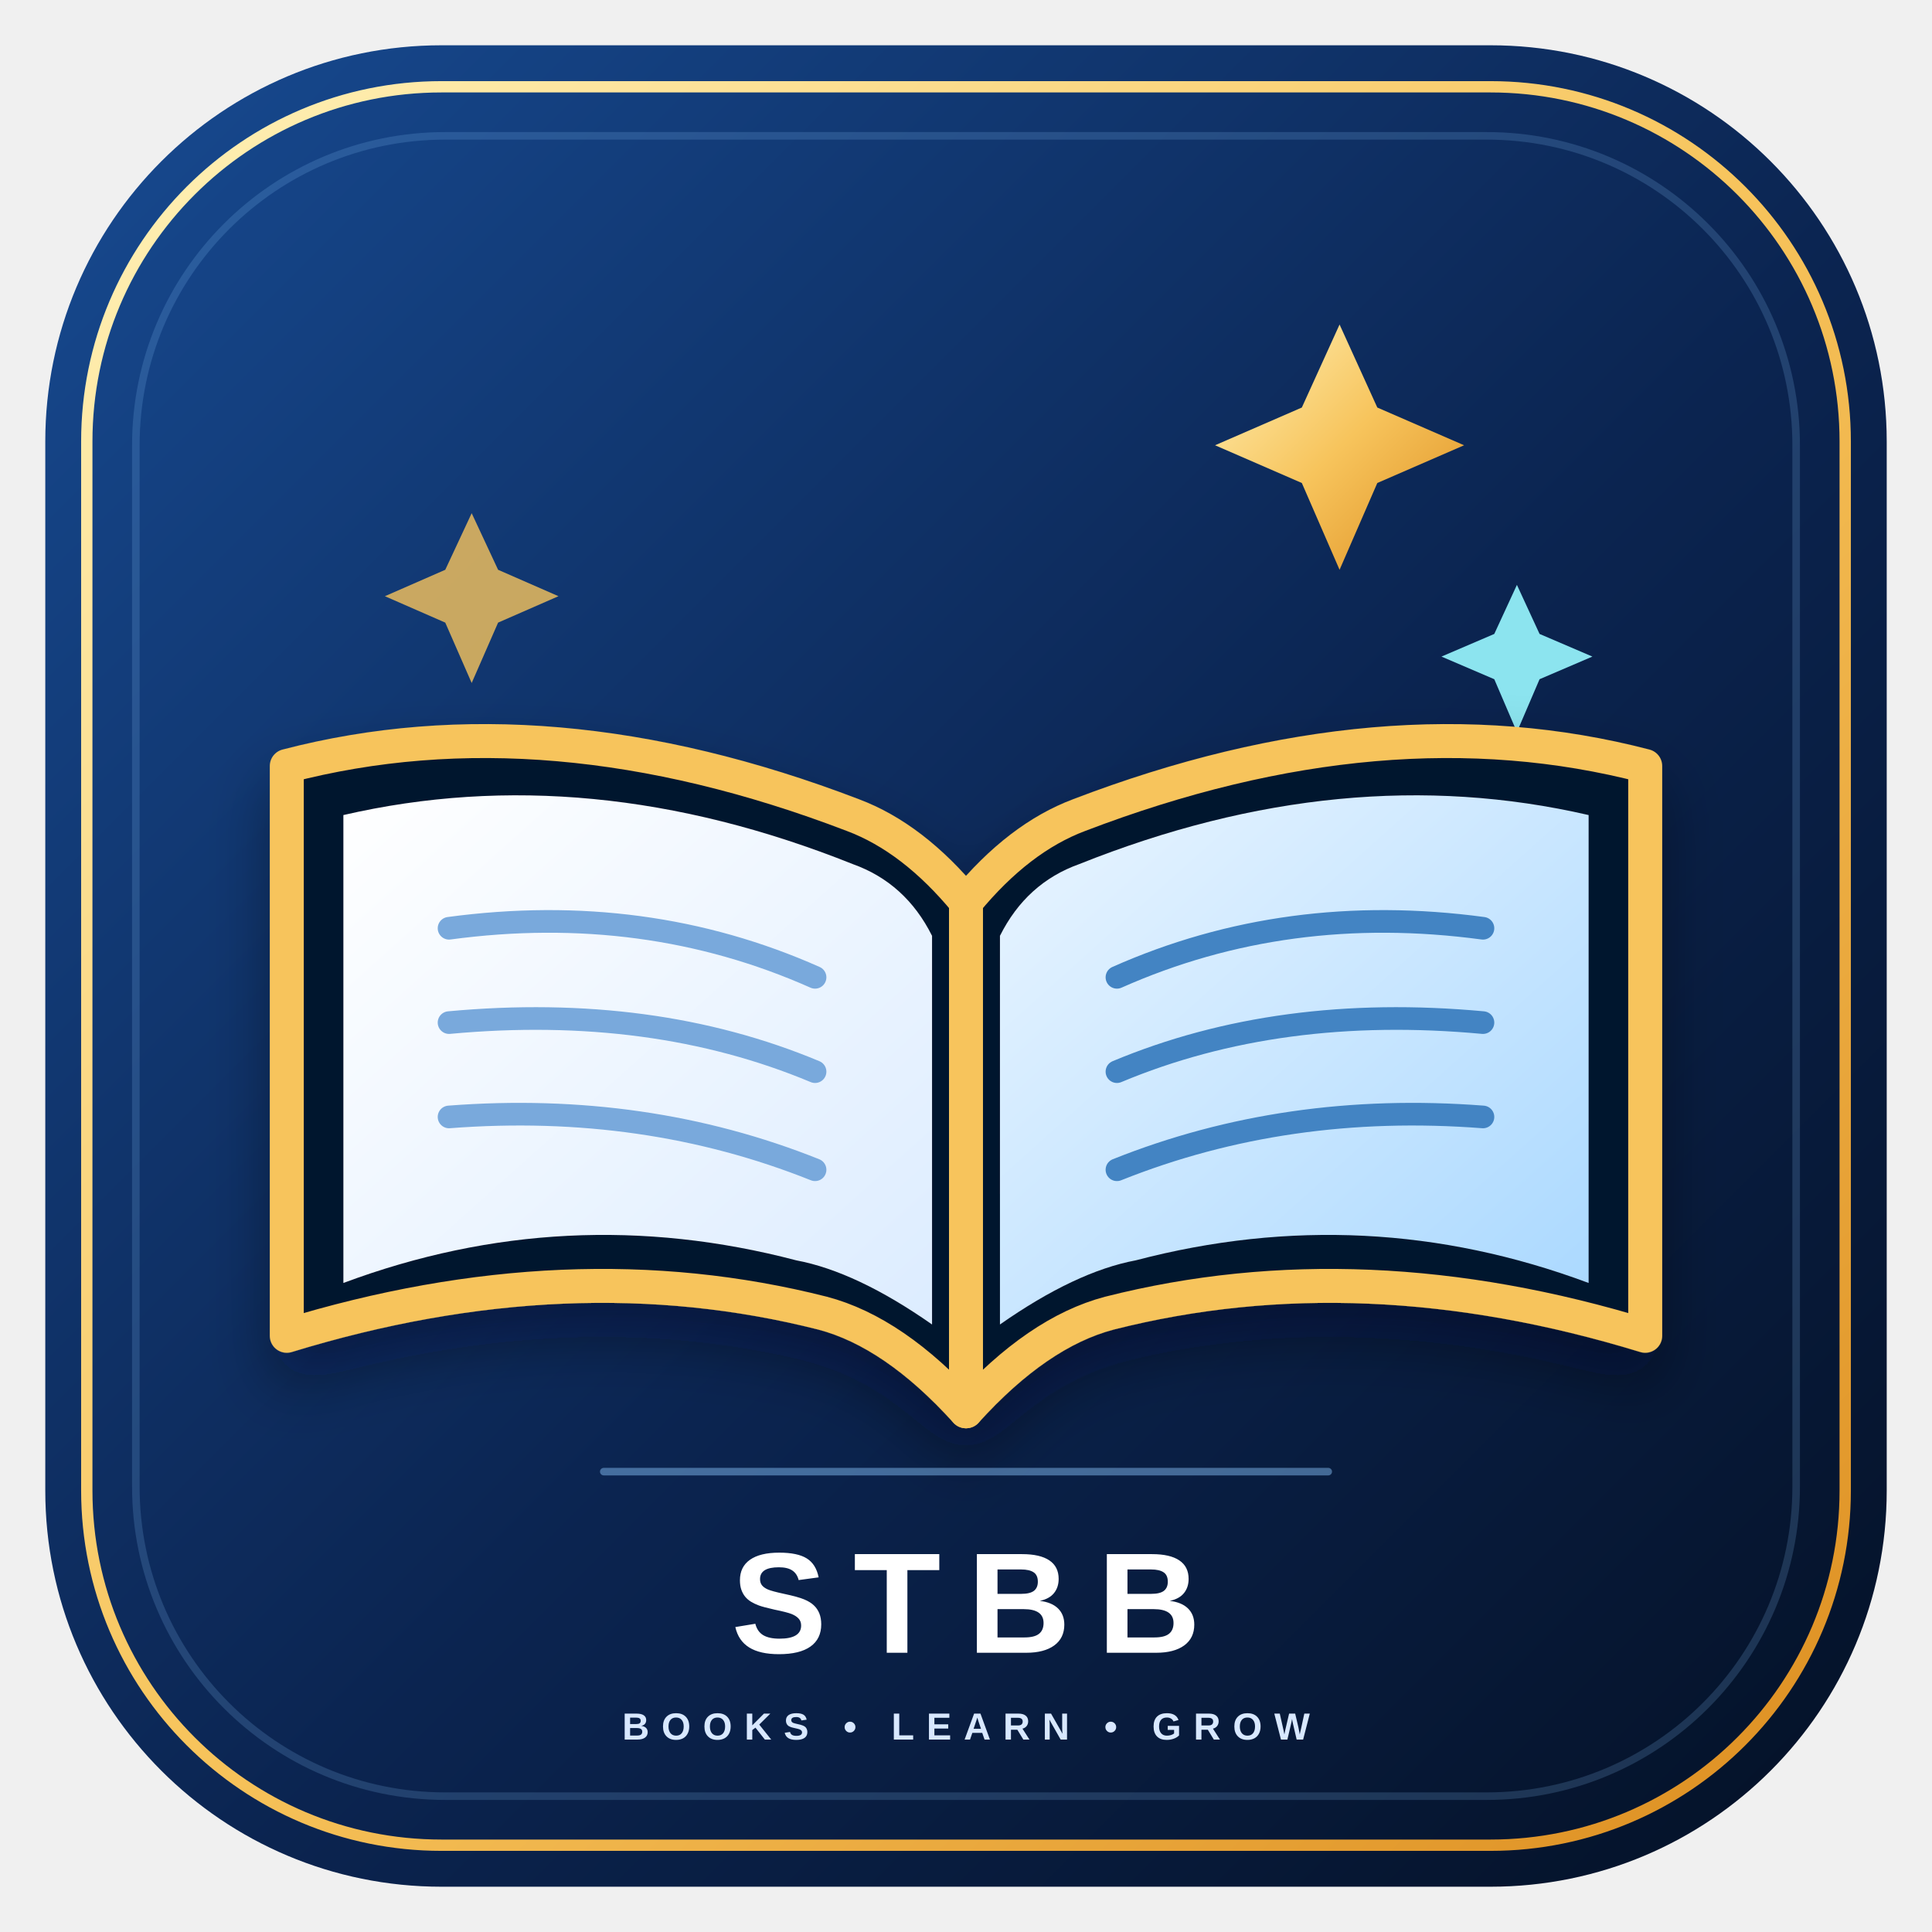
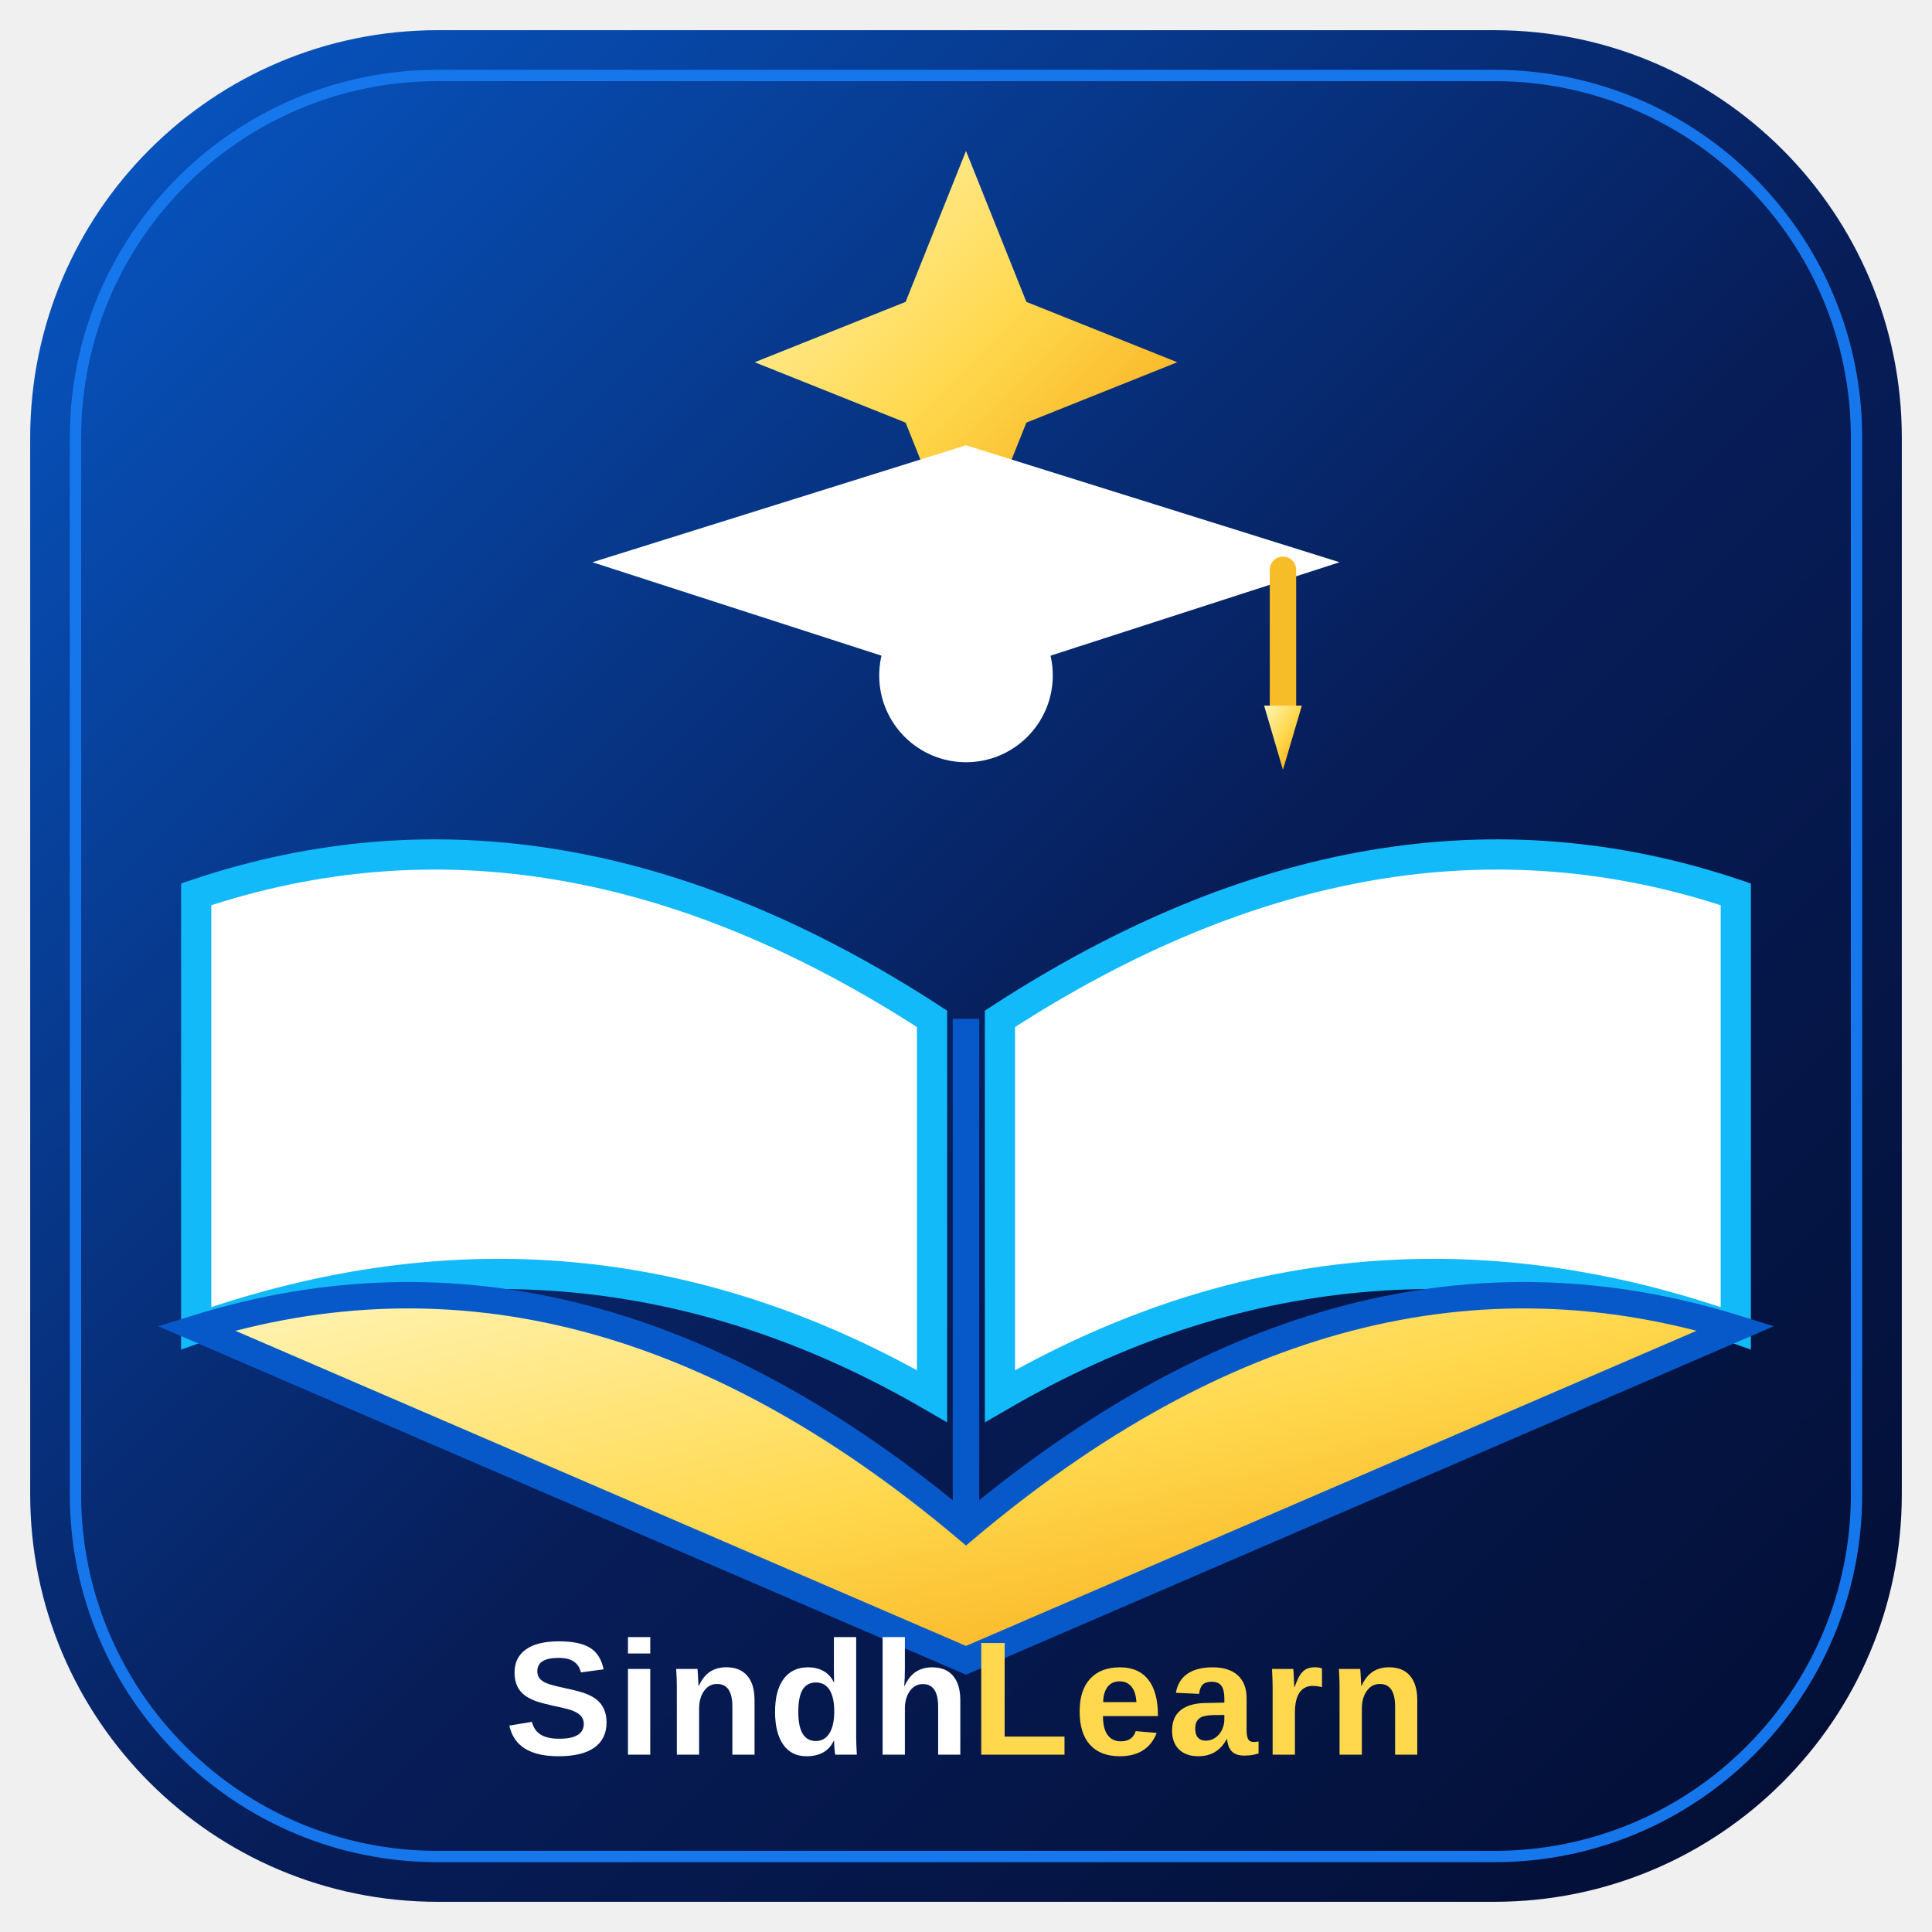
- <svg xmlns="http://www.w3.org/2000/svg" viewBox="0 0 512 512" width="512" height="512" role="img" aria-labelledby="title desc">
+ <svg xmlns="http://www.w3.org/2000/svg" viewBox="0 0 512 512" role="img" aria-labelledby="title desc">
  <defs>
    <linearGradient id="bg" x1="0" y1="0" x2="1" y2="1">
-       <stop offset="0" stop-color="#174a91" />
-       <stop offset=".55" stop-color="#0b2450" />
-       <stop offset="1" stop-color="#041126" />
+       <stop stop-color="#0759c9" />
+       <stop offset=".55" stop-color="#071d58" />
+       <stop offset="1" stop-color="#020d31" />
    </linearGradient>
    <linearGradient id="gold" x1="0" y1="0" x2="1" y2="1">
-       <stop offset="0" stop-color="#fff2b9" />
-       <stop offset=".5" stop-color="#f7c45c" />
-       <stop offset="1" stop-color="#dd8e20" />
+       <stop stop-color="#fff5b8" />
+       <stop offset=".5" stop-color="#ffd84d" />
+       <stop offset="1" stop-color="#f59e0b" />
    </linearGradient>
-     <linearGradient id="pageL" x1="0" y1="0" x2="1" y2="1">
-       <stop offset="0" stop-color="#ffffff" />
-       <stop offset="1" stop-color="#dcecff" />
-     </linearGradient>
-     <linearGradient id="pageR" x1="0" y1="0" x2="1" y2="1">
-       <stop offset="0" stop-color="#eaf5ff" />
-       <stop offset="1" stop-color="#a9d8ff" />
-     </linearGradient>
-     <filter id="shadow" x="-20%" y="-20%" width="140%" height="150%">
-       <feDropShadow dx="0" dy="9" stdDeviation="8" flood-color="#020817" flood-opacity=".38" />
-     </filter>
  </defs>
-   <rect x="12" y="12" width="488" height="488" rx="105" fill="url(#bg)" />
-   <rect x="23" y="23" width="466" height="466" rx="94" fill="none" stroke="url(#gold)" stroke-width="3" />
-   <rect x="36" y="36" width="440" height="440" rx="82" fill="none" stroke="#8ec9ff" stroke-opacity=".18" stroke-width="2" />
-   <path d="M355 86 365 108 388 118 365 128 355 151 345 128 322 118 345 108Z" fill="url(#gold)" />
-   <path d="M402 155 408 168 422 174 408 180 402 194 396 180 382 174 396 168Z" fill="#8ce4ef" />
-   <path d="M125 136 132 151 148 158 132 165 125 181 118 165 102 158 118 151Z" fill="#f7c45c" opacity=".8" />
-   <g filter="url(#shadow)" stroke-linejoin="round">
-     <path d="M76 203 Q145 185 226 216 Q242 222 256 239 L256 374 Q237 353 218 348 Q151 331 76 354Z" fill="#06162e" stroke="#f7c45c" stroke-width="9" />
-     <path d="M436 203 Q367 185 286 216 Q270 222 256 239 L256 374 Q275 353 294 348 Q361 331 436 354Z" fill="#06162e" stroke="#f7c45c" stroke-width="9" />
-     <path d="M91 216 Q156 201 226 229 Q240 234 247 248 L247 351 Q227 337 211 334 Q150 318 91 340Z" fill="url(#pageL)" />
-     <path d="M421 216 Q356 201 286 229 Q272 234 265 248 L265 351 Q285 337 301 334 Q362 318 421 340Z" fill="url(#pageR)" />
-     <path d="M256 241 L256 374" stroke="url(#gold)" stroke-width="6" stroke-linecap="round" />
-   </g>
-   <g fill="none" stroke-linecap="round" stroke-width="6">
-     <path d="M119 246 Q171 239 216 259" stroke="#79a9dc" />
-     <path d="M119 271 Q173 266 216 284" stroke="#79a9dc" />
-     <path d="M119 296 Q171 292 216 310" stroke="#79a9dc" />
-     <path d="M393 246 Q341 239 296 259" stroke="#4384c3" />
-     <path d="M393 271 Q339 266 296 284" stroke="#4384c3" />
-     <path d="M393 296 Q341 292 296 310" stroke="#4384c3" />
-   </g>
-   <path d="M160 390 H352" stroke="#8cc8ff" stroke-opacity=".45" stroke-width="2" stroke-linecap="round" />
-   <text x="256" y="438" fill="#ffffff" font-family="Plus Jakarta Sans, Arial, sans-serif" font-size="38" font-weight="900" letter-spacing="7" text-anchor="middle">STBB</text>
-   <text x="256" y="461" fill="#d8e8ff" font-family="Arial, sans-serif" font-size="10" font-weight="700" letter-spacing="3.2" text-anchor="middle">BOOKS • LEARN • GROW</text>
+   <rect x="8" y="8" width="496" height="496" rx="108" fill="url(#bg)" />
+   <rect x="20" y="20" width="472" height="472" rx="96" fill="none" stroke="#1677ed" stroke-width="3" />
+   <path d="M256 40 272 80 312 96 272 112 256 152 240 112 200 96 240 80Z" fill="url(#gold)" />
+   <circle cx="256" cy="179" r="23" fill="#fff" />
+   <path d="M157 149 256 118 355 149 256 181Z" fill="#fff" />
+   <path d="M340 151V187" stroke="#f7bd28" stroke-width="7" stroke-linecap="round" />
+   <path d="M335 187 340 204 345 187Z" fill="url(#gold)" />
+   <path d="M52 237Q147 205 247 270V370Q154 316 52 352Z" fill="#fff" stroke="#12bafa" stroke-width="8" />
+   <path d="M460 237Q365 205 265 270V370Q358 316 460 352Z" fill="#fff" stroke="#12bafa" stroke-width="8" />
+   <path d="M52 352Q155 320 256 405Q357 320 460 352L256 440Z" fill="url(#gold)" stroke="#0759c9" stroke-width="7" />
+   <path d="M256 270V405" stroke="#0759c9" stroke-width="7" />
+   <text x="256" y="465" text-anchor="middle" font-family="Arial,sans-serif" font-size="43" font-weight="900" letter-spacing="1" fill="#fff">Sindh<tspan fill="#ffd84d">Learn</tspan>
+   </text>
</svg>
